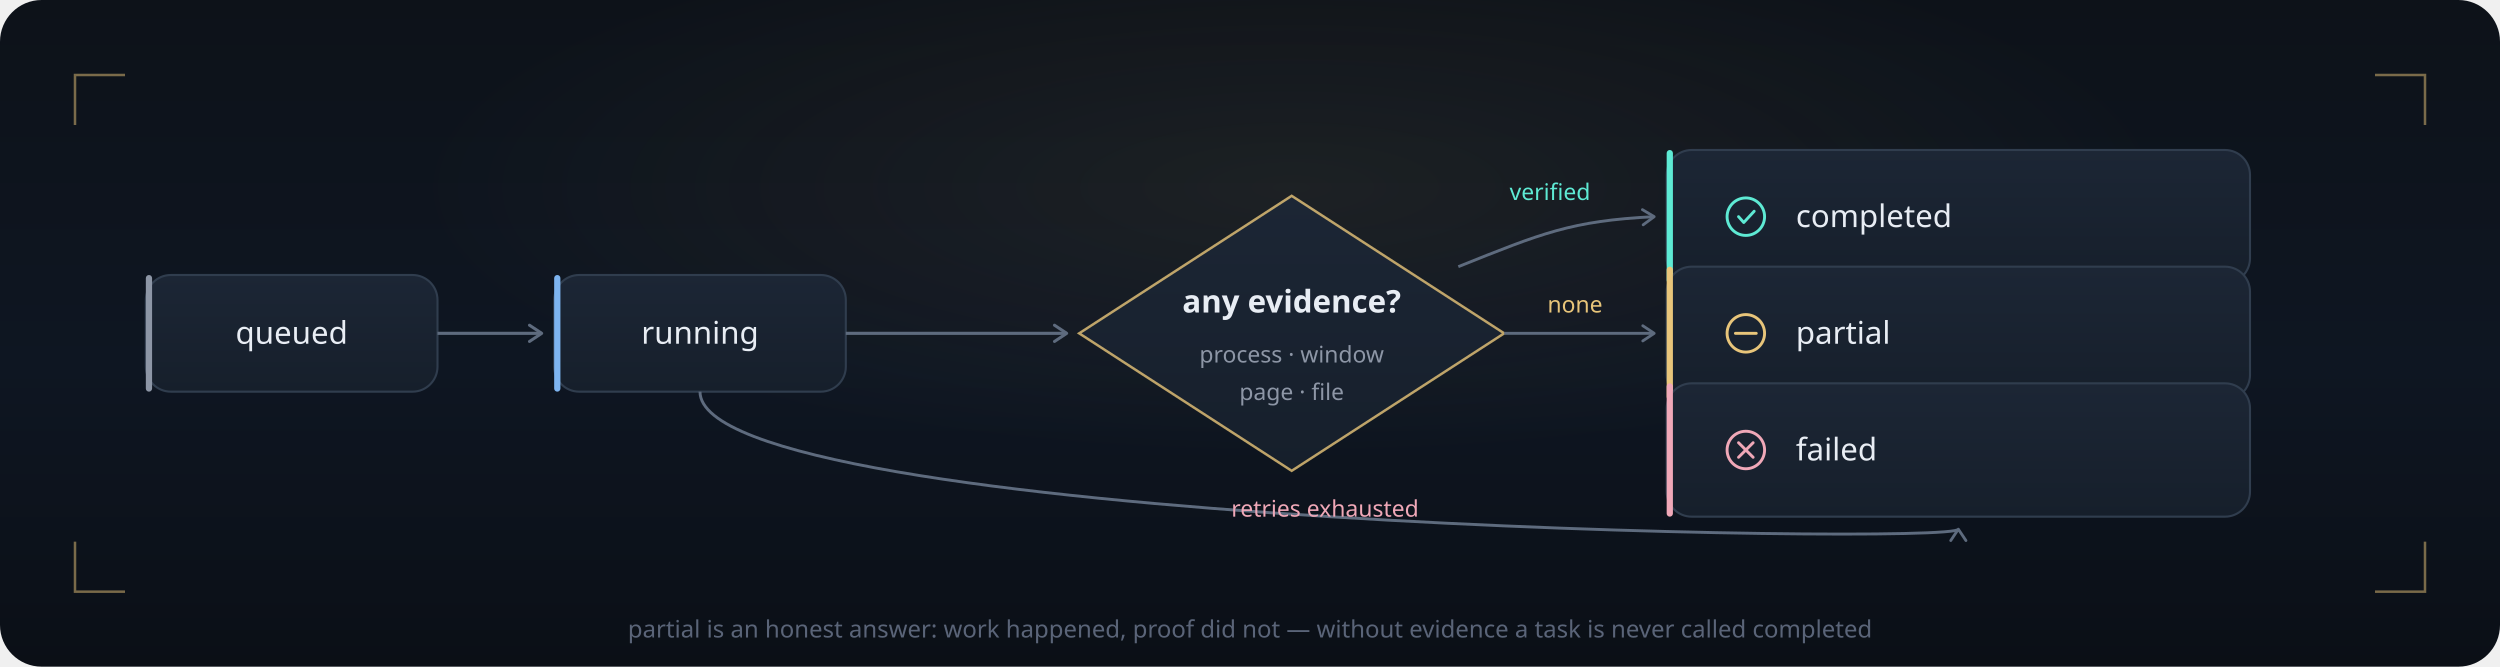
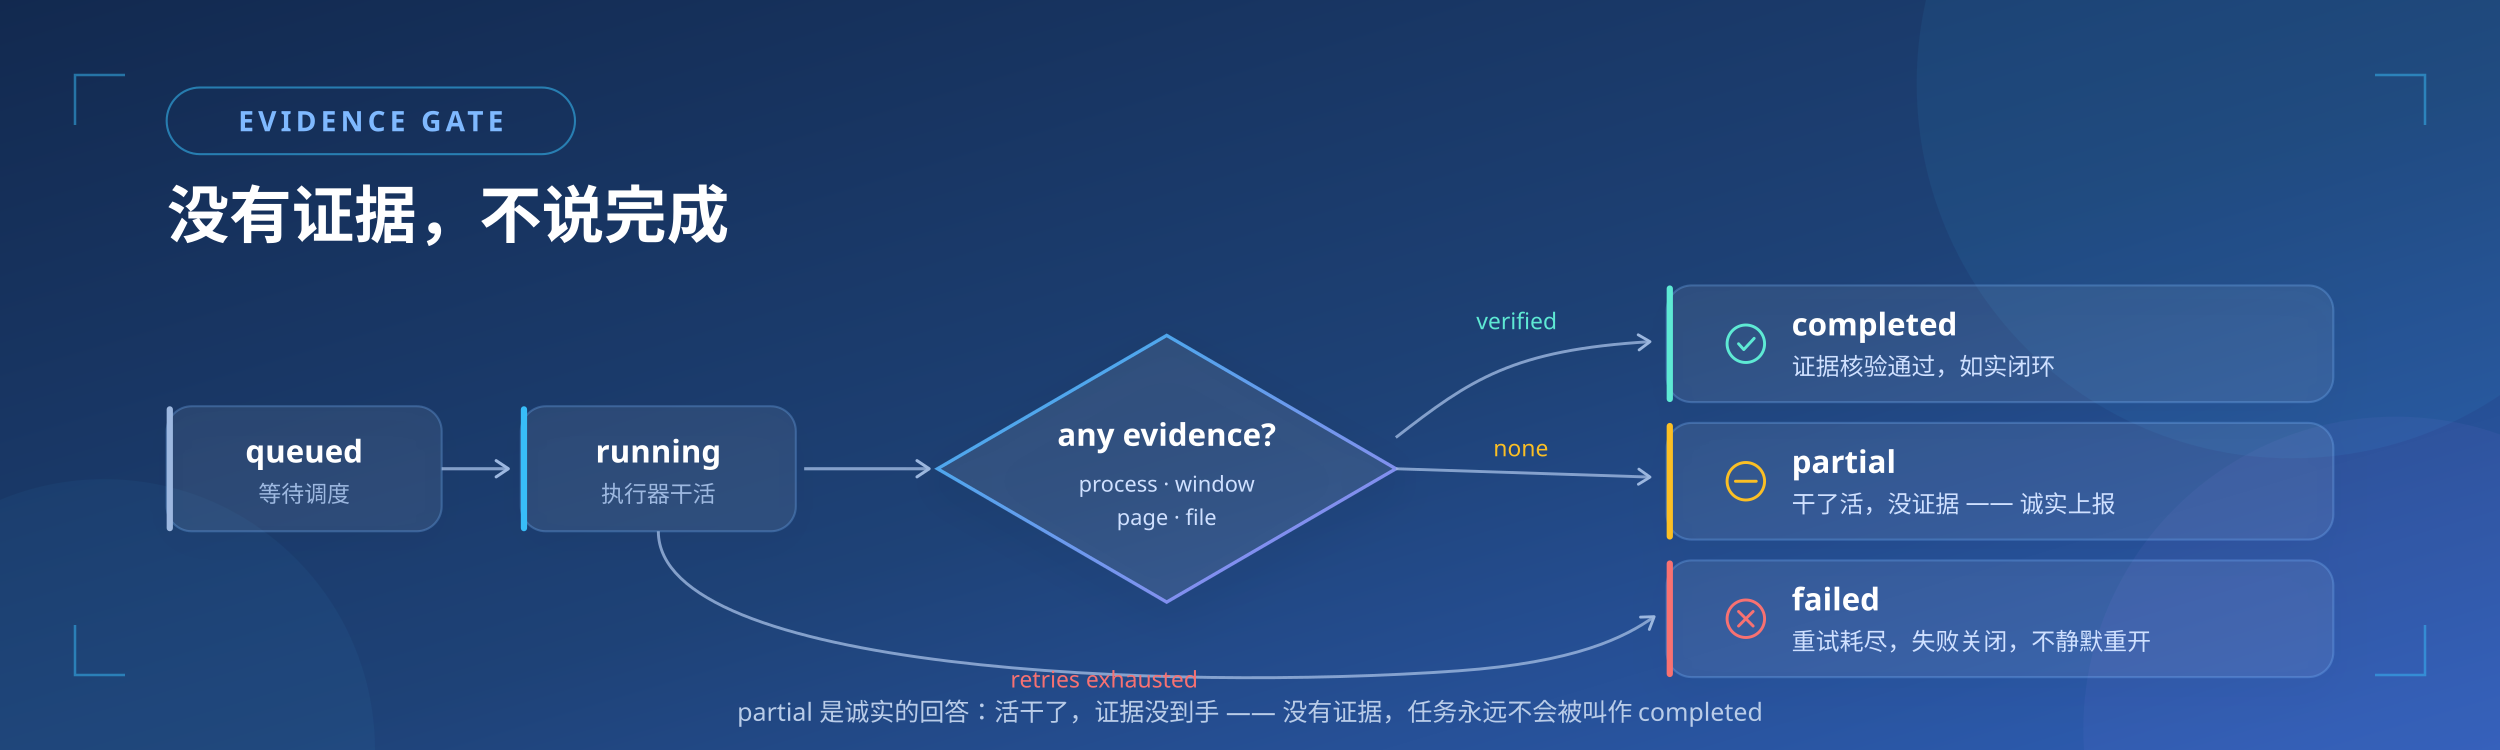
- <svg xmlns="http://www.w3.org/2000/svg" viewBox="0 0 1200 320" width="1200" height="320" role="img" aria-labelledby="egT egD" font-family="PingFang SC, Microsoft YaHei, sans-serif">
+ <svg xmlns="http://www.w3.org/2000/svg" viewBox="0 0 1200 360" width="1200" height="360" role="img" aria-labelledby="egT egD" font-family="Segoe UI, PingFang SC, Microsoft YaHei, sans-serif">
  <defs>
-     <linearGradient id="bg2" x1="0" y1="0" x2="0" y2="1">
-       <stop offset="0" stop-color="#0d1219" />
-       <stop offset="0.55" stop-color="#0e1622" />
-       <stop offset="1" stop-color="#0b0f16" />
+     <linearGradient id="bg" x1="0" y1="0" x2="1" y2="1">
+       <stop offset="0%" stop-color="#12294f" />
+       <stop offset="55%" stop-color="#1e4277" />
+       <stop offset="100%" stop-color="#2f5fb8" />
    </linearGradient>
-     <radialGradient id="glow2" cx="0.5" cy="0.5" r="0.5">
-       <stop offset="0" stop-color="#e8c57a" stop-opacity="0.07" />
-       <stop offset="1" stop-color="#e8c57a" stop-opacity="0" />
-     </radialGradient>
-     <linearGradient id="card2" x1="0" y1="0" x2="0" y2="1">
-       <stop offset="0" stop-color="#1c2635" />
-       <stop offset="1" stop-color="#161f2b" />
+     <linearGradient id="accent" x1="0" y1="0" x2="1" y2="0">
+       <stop offset="0%" stop-color="#38bdf8" />
+       <stop offset="100%" stop-color="#a78bfa" />
    </linearGradient>
-     <marker id="ah2" viewBox="0 0 10 10" refX="8" refY="5" markerWidth="6.5" markerHeight="6.5" orient="auto-start-reverse">
-       <path d="M2 1L8 5L2 9" fill="none" stroke="#5e6b7e" stroke-width="1.5" stroke-linecap="round" stroke-linejoin="round" />
+     <linearGradient id="gateEdge" x1="0" y1="0" x2="1" y2="1">
+       <stop offset="0%" stop-color="#38bdf8" stop-opacity="0.9" />
+       <stop offset="100%" stop-color="#a78bfa" stop-opacity="0.9" />
+     </linearGradient>
+     <filter id="card-shadow" x="-30%" y="-30%" width="160%" height="160%">
+       <feDropShadow dx="0" dy="6" stdDeviation="10" flood-color="#0a1830" flood-opacity="0.3" />
+     </filter>
+     <marker id="ah" viewBox="0 0 10 10" refX="8" refY="5" markerWidth="6.5" markerHeight="6.5" orient="auto-start-reverse">
+       <path d="M2 1L8 5L2 9" fill="none" stroke="#9db8e0" stroke-width="1.5" stroke-linecap="round" stroke-linejoin="round" />
    </marker>
  </defs>
-   <rect width="1200" height="320" rx="20" fill="url(#bg2)" />
-   <ellipse cx="620" cy="90" rx="420" ry="130" fill="url(#glow2)" />
-   <g stroke="#e8c57a" stroke-opacity="0.5" stroke-width="1.2" fill="none">
+   <rect width="1200" height="360" fill="url(#bg)" />
+   <circle cx="1100" cy="40" r="180" fill="#38bdf8" opacity="0.07" />
+   <circle cx="1150" cy="350" r="150" fill="#a78bfa" opacity="0.06" />
+   <circle cx="50" cy="360" r="130" fill="#38bdf8" opacity="0.05" />
+   <g stroke="#38bdf8" stroke-opacity="0.5" stroke-width="1.2" fill="none">
    <path d="M36 60V36h24" />
    <path d="M1140 36h24v24" />
-     <path d="M36 260v24h24" />
-     <path d="M1140 284h24v-24" />
+     <path d="M36 300v24h24" />
+     <path d="M1140 324h24v-24" />
  </g>
-   <g>
-     <rect x="70" y="132" width="140" height="56" rx="12" fill="url(#card2)" stroke="#303d4e" />
-     <rect x="70" y="132" width="3" height="56" rx="1.5" fill="#8d96a6" />
-     <text x="140" y="165" text-anchor="middle" font-size="15" fill="#e8edf4">queued</text>
-     <rect x="266" y="132" width="140" height="56" rx="12" fill="url(#card2)" stroke="#303d4e" />
-     <rect x="266" y="132" width="3" height="56" rx="1.5" fill="#7db4f0" />
-     <text x="336" y="165" text-anchor="middle" font-size="15" fill="#e8edf4">running</text>
+   <rect x="80" y="42" width="196" height="32" rx="16" fill="none" stroke="#38bdf8" stroke-opacity="0.55" />
+   <text x="178" y="63" font-size="13.5" font-weight="600" fill="#7fb9ff" text-anchor="middle" letter-spacing="2">EVIDENCE GATE</text>
+   <text x="80" y="114" font-size="30" font-weight="700" fill="#ffffff">没有证据，不说完成</text>
+   <g filter="url(#card-shadow)">
+     <rect x="80" y="195" width="132" height="60" rx="12" fill="#ffffff" fill-opacity="0.07" stroke="#7fb9ff" stroke-opacity="0.28" />
+     <rect x="250" y="195" width="132" height="60" rx="12" fill="#ffffff" fill-opacity="0.07" stroke="#7fb9ff" stroke-opacity="0.28" />
  </g>
-   <path d="M210 160 L260 160" fill="none" stroke="#5e6b7e" stroke-width="1.5" marker-end="url(#ah2)" />
-   <path d="M406 160 L512 160" fill="none" stroke="#5e6b7e" stroke-width="1.5" marker-end="url(#ah2)" />
-   <polygon points="620,94 722,160 620,226 518,160" fill="url(#card2)" stroke="#e8c57a" stroke-opacity="0.8" stroke-width="1.2" />
-   <text x="620" y="150" text-anchor="middle" font-size="15" font-weight="600" fill="#e8edf4">any evidence?</text>
-   <text x="620" y="174" text-anchor="middle" font-size="11" fill="#8d96a6">process · window</text>
-   <text x="620" y="192" text-anchor="middle" font-size="11" fill="#8d96a6">page · file</text>
-   <g>
-     <rect x="800" y="72" width="280" height="64" rx="12" fill="url(#card2)" stroke="#303d4e" />
-     <rect x="800" y="72" width="3" height="64" rx="1.5" fill="#5eead4" />
-     <circle cx="838" cy="104" r="9" fill="none" stroke="#5eead4" stroke-width="1.4" />
-     <path d="M834.5 104 L837 106.8 L842 101.4" fill="none" stroke="#5eead4" stroke-width="1.4" stroke-linecap="round" stroke-linejoin="round" />
-     <text x="862" y="109" font-size="15" fill="#e8edf4">completed</text>
-     <rect x="800" y="128" width="280" height="64" rx="12" fill="url(#card2)" stroke="#303d4e" />
-     <rect x="800" y="128" width="3" height="64" rx="1.5" fill="#e8c57a" />
-     <circle cx="838" cy="160" r="9" fill="none" stroke="#e8c57a" stroke-width="1.4" />
-     <path d="M833 160 L843 160" stroke="#e8c57a" stroke-width="1.4" stroke-linecap="round" />
-     <text x="862" y="165" font-size="15" fill="#e8edf4">partial</text>
-     <rect x="800" y="184" width="280" height="64" rx="12" fill="url(#card2)" stroke="#303d4e" />
-     <rect x="800" y="184" width="3" height="64" rx="1.5" fill="#f0a8b8" />
-     <circle cx="838" cy="216" r="9" fill="none" stroke="#f0a8b8" stroke-width="1.4" />
-     <path d="M834.5 212.5 L841.5 219.5 M841.5 212.5 L834.5 219.5" stroke="#f0a8b8" stroke-width="1.4" stroke-linecap="round" />
-     <text x="862" y="221" font-size="15" fill="#e8edf4">failed</text>
+   <rect x="80" y="195" width="3" height="60" rx="1.5" fill="#9db8e0" />
+   <rect x="250" y="195" width="3" height="60" rx="1.5" fill="#38bdf8" />
+   <text x="146" y="222" text-anchor="middle" font-size="15" font-weight="600" fill="#ffffff">queued</text>
+   <text x="146" y="241" text-anchor="middle" font-size="11" fill="#9db8e0">等待调度</text>
+   <text x="316" y="222" text-anchor="middle" font-size="15" font-weight="600" fill="#ffffff">running</text>
+   <text x="316" y="241" text-anchor="middle" font-size="11" fill="#9db8e0">执行器干活</text>
+   <path d="M212 225 L244 225" fill="none" stroke="#9db8e0" stroke-opacity="0.8" stroke-width="1.5" marker-end="url(#ah)" />
+   <path d="M386 225 L446 225" fill="none" stroke="#9db8e0" stroke-opacity="0.8" stroke-width="1.5" marker-end="url(#ah)" />
+   <polygon points="560,161 670,225 560,289 450,225" fill="#ffffff" fill-opacity="0.08" stroke="url(#gateEdge)" stroke-width="1.6" filter="url(#card-shadow)" />
+   <text x="560" y="214" text-anchor="middle" font-size="15" font-weight="700" fill="#ffffff">any evidence?</text>
+   <text x="560" y="236" text-anchor="middle" font-size="10.5" fill="#cfe0ff">process · window</text>
+   <text x="560" y="252" text-anchor="middle" font-size="10.5" fill="#cfe0ff">page · file</text>
+   <path d="M670 210 C 706 182, 726 168, 792 164" fill="none" stroke="#9db8e0" stroke-opacity="0.8" stroke-width="1.4" marker-end="url(#ah)" />
+   <text x="728" y="158" text-anchor="middle" font-size="11" fill="#5eead4">verified</text>
+   <path d="M670 225 L792 229" fill="none" stroke="#9db8e0" stroke-opacity="0.8" stroke-width="1.4" marker-end="url(#ah)" />
+   <text x="730" y="219" text-anchor="middle" font-size="11" fill="#fbbf24">none</text>
+   <path d="M316 255 C 316 322, 560 332, 700 322 C 756 318, 780 306, 794 296" fill="none" stroke="#9db8e0" stroke-opacity="0.8" stroke-width="1.4" marker-end="url(#ah)" />
+   <text x="530" y="330" text-anchor="middle" font-size="11" fill="#f87171">retries exhausted</text>
+   <g filter="url(#card-shadow)">
+     <rect x="800" y="137" width="320" height="56" rx="12" fill="#ffffff" fill-opacity="0.07" stroke="#7fb9ff" stroke-opacity="0.28" />
+     <rect x="800" y="203" width="320" height="56" rx="12" fill="#ffffff" fill-opacity="0.07" stroke="#7fb9ff" stroke-opacity="0.28" />
+     <rect x="800" y="269" width="320" height="56" rx="12" fill="#ffffff" fill-opacity="0.07" stroke="#7fb9ff" stroke-opacity="0.28" />
  </g>
-   <path d="M700 128 C 740 112, 754 106, 794 104" fill="none" stroke="#5e6b7e" stroke-width="1.4" marker-end="url(#ah2)" />
-   <text x="744" y="96" text-anchor="middle" font-size="11" fill="#5eead4">verified</text>
-   <path d="M722 160 L794 160" fill="none" stroke="#5e6b7e" stroke-width="1.4" marker-end="url(#ah2)" />
-   <text x="756" y="150" text-anchor="middle" font-size="11" fill="#e8c57a">none</text>
-   <path d="M336 188 C 336 252, 940 262, 940 254" fill="none" stroke="#5e6b7e" stroke-width="1.4" marker-end="url(#ah2)" />
-   <text x="636" y="248" text-anchor="middle" font-size="11" fill="#f0a8b8">retries exhausted</text>
-   <text x="600" y="306" text-anchor="middle" font-size="11.5" fill="#5a6478">partial is an honest answer: work happened, proof did not — without evidence a task is never called completed</text>
+   <rect x="800" y="137" width="3" height="56" rx="1.5" fill="#5eead4" />
+   <circle cx="838" cy="165" r="9" fill="none" stroke="#5eead4" stroke-width="1.4" />
+   <path d="M834.5 165 L837 167.8 L842 162.4" fill="none" stroke="#5eead4" stroke-width="1.4" stroke-linecap="round" stroke-linejoin="round" />
+   <text x="860" y="161" font-size="15" font-weight="600" fill="#ffffff">completed</text>
+   <text x="860" y="180" font-size="11.5" fill="#cfe0ff">证据核验通过，如实闭环</text>
+   <rect x="800" y="203" width="3" height="56" rx="1.5" fill="#fbbf24" />
+   <circle cx="838" cy="231" r="9" fill="none" stroke="#fbbf24" stroke-width="1.4" />
+   <path d="M833 231 L843 231" stroke="#fbbf24" stroke-width="1.4" stroke-linecap="round" />
+   <text x="860" y="227" font-size="15" font-weight="600" fill="#ffffff">partial</text>
+   <text x="860" y="246" font-size="11.5" fill="#cfe0ff">干了活，没证据 —— 诚实上报</text>
+   <rect x="800" y="269" width="3" height="56" rx="1.5" fill="#f87171" />
+   <circle cx="838" cy="297" r="9" fill="none" stroke="#f87171" stroke-width="1.4" />
+   <path d="M834.5 293.5 L841.5 300.5 M841.5 293.5 L834.5 300.5" stroke="#f87171" stroke-width="1.4" stroke-linecap="round" />
+   <text x="860" y="293" font-size="15" font-weight="600" fill="#ffffff">failed</text>
+   <text x="860" y="312" font-size="11.5" fill="#cfe0ff">重试耗尽，失败关闭，不静默重开</text>
+   <text x="600" y="346" text-anchor="middle" font-size="12" fill="#b9cce8">partial 是诚实的回答：活干了，证据没到手 —— 没有证据，任务永远不会被叫作 completed</text>
</svg>
